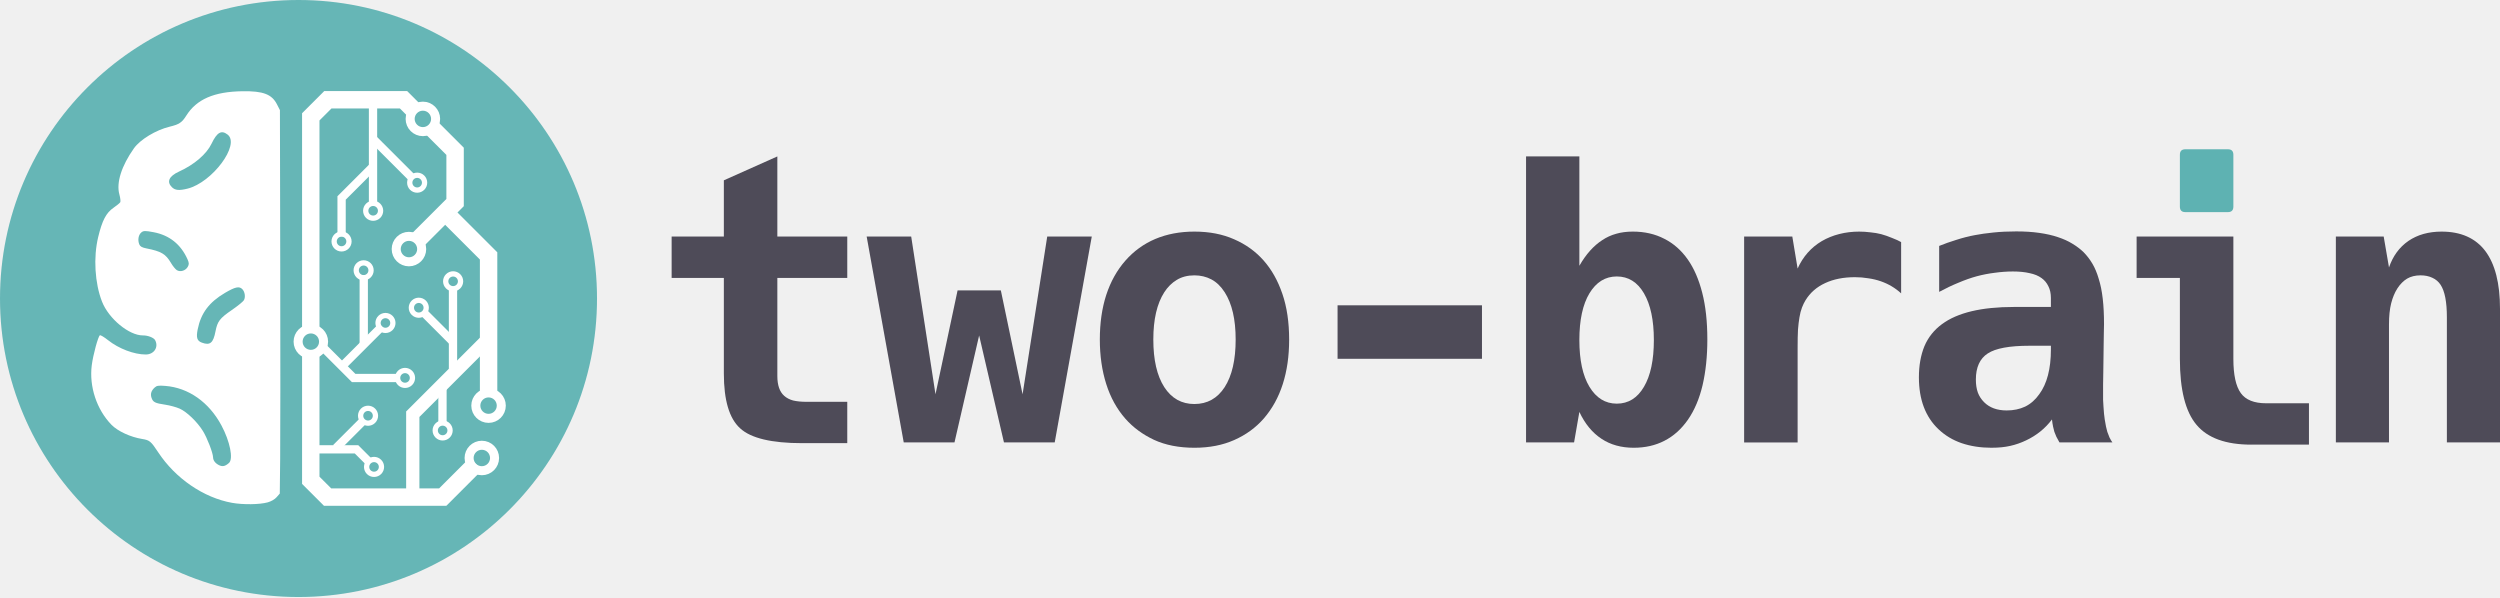
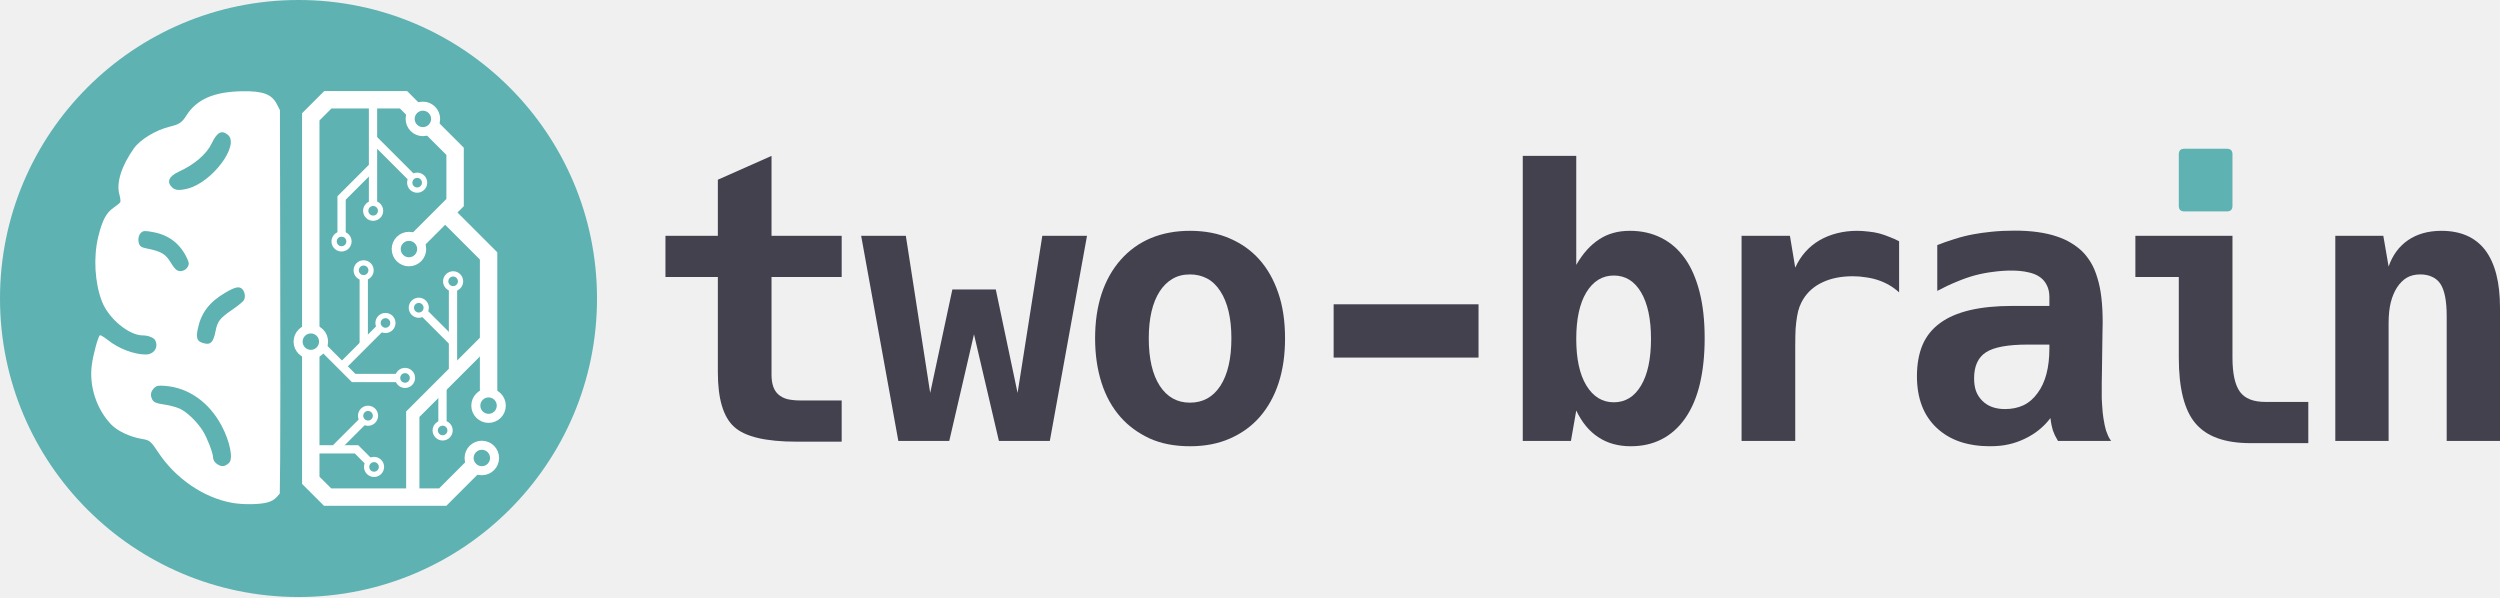
- <svg xmlns="http://www.w3.org/2000/svg" class="logo logo--two-brain-with-brand" viewBox="0 0 335 80" id="svg2" version="1.1" width="335" height="80">
+ <svg xmlns="http://www.w3.org/2000/svg" height="80" width="335" version="1.1" id="svg2" viewBox="0 0 335 80" class="logo logo--two-brain-with-brand">
  <defs id="defs12" />
-   <g id="g3231" transform="matrix(1.515151,0,0,1.515151,-124.4059,-10.90908)">
-     <circle r="26.4" cy="33.6" cx="108.508" id="path4187" style="fill:#5eb2b2;fill-opacity:0.941;fill-rule:evenodd;stroke:none;stroke-width:15.35;stroke-linecap:round;stroke-linejoin:miter;stroke-miterlimit:4;stroke-dasharray:none;stroke-opacity:1" />
-     <path d="m 99.595,36.314 c 0.286,-1.423 1.012,-2.39 2.414,-3.214 0.897,-0.527 1.255,-0.606 1.524,-0.333 0.237,0.239 0.305,0.72 0.14,0.991 -0.075,0.123 -0.554,0.511 -1.065,0.862 -1.066,0.732 -1.271,1.001 -1.441,1.884 -0.198,1.032 -0.482,1.268 -1.205,0.999 -0.432,-0.16 -0.518,-0.439 -0.368,-1.188 z M 97.314,23.758 c -0.489,-0.478 -0.261,-0.981 0.628,-1.385 1.352,-0.615 2.432,-1.542 2.875,-2.466 0.483,-1.008 0.87,-1.229 1.418,-0.807 1.142,0.879 -1.355,4.245 -3.55,4.785 -0.739,0.182 -1.088,0.149 -1.371,-0.128 z m 0.433,7.334 c -0.126,-0.08 -0.358,-0.364 -0.516,-0.633 -0.471,-0.803 -0.857,-1.031 -2.187,-1.293 -0.38,-0.075 -0.542,-0.168 -0.618,-0.354 -0.154,-0.376 -0.077,-0.838 0.176,-1.051 0.193,-0.163 0.341,-0.166 1.087,-0.025 1.396,0.263 2.405,1.065 2.997,2.383 0.149,0.332 0.154,0.454 0.027,0.68 -0.193,0.342 -0.661,0.485 -0.965,0.293 z m 3.704,17.233 c -0.314,-0.163 -0.493,-0.407 -0.5,-0.682 -0.01,-0.393 -0.521,-1.718 -0.895,-2.321 -0.506,-0.817 -1.426,-1.702 -2.06,-1.983 -0.297,-0.132 -0.87,-0.288 -1.272,-0.347 -0.896,-0.132 -1.075,-0.22 -1.21,-0.595 -0.124,-0.344 -0.038,-0.638 0.269,-0.92 0.188,-0.173 0.328,-0.195 0.938,-0.148 2.05,0.158 3.867,1.434 4.969,3.492 0.758,1.414 1.07,2.966 0.668,3.324 -0.339,0.302 -0.581,0.35 -0.906,0.182 z m 4.322,3.307 c 0.327,-0.092 0.629,-0.266 0.802,-0.464 l 0.277,-0.317 0.034,-3.113 c 0.019,-1.712 0.022,-9.342 0.006,-16.955 l -0.027,-13.842 -0.259,-0.508 c -0.458,-0.9 -1.219,-1.19 -3.053,-1.164 -2.519,0.036 -4.063,0.709 -4.979,2.17 -0.377,0.601 -0.62,0.761 -1.472,0.968 -1.213,0.295 -2.601,1.137 -3.148,1.909 -1.101,1.554 -1.573,3.045 -1.29,4.073 0.085,0.309 0.122,0.621 0.081,0.694 -0.04,0.073 -0.309,0.294 -0.597,0.492 -0.651,0.446 -1.002,1.116 -1.357,2.592 -0.434,1.8 -0.299,4.074 0.339,5.707 0.591,1.513 2.397,3.003 3.625,2.99 0.429,-0.005 0.949,0.198 1.069,0.416 0.337,0.613 -0.09,1.271 -0.824,1.272 -1.035,10e-4 -2.393,-0.516 -3.341,-1.271 -0.34,-0.271 -0.662,-0.463 -0.717,-0.429 -0.159,0.101 -0.6,1.728 -0.718,2.647 -0.241,1.886 0.432,3.92 1.742,5.268 0.553,0.569 1.687,1.092 2.729,1.259 0.647,0.104 0.759,0.198 1.409,1.182 1.522,2.307 4.011,4.01 6.523,4.462 0.97,0.175 2.447,0.157 3.146,-0.039 z" style="fill:#ffffff;fill-opacity:1" id="path4199" />
-     <g transform="matrix(0.88,0,0,0.88,-10.55991,-6)" id="g3256">
-       <g id="g4200" transform="matrix(0.1666667,0,0,0.1666667,104.0543,-17.2999)" style="fill:none;fill-opacity:1;stroke:#ffffff;stroke-opacity:1">
-         <path id="path4243" d="m 280.658,416.237 0,-48.58" style="fill:none;fill-opacity:1;fill-rule:evenodd;stroke:#ffffff;stroke-width:5;stroke-linecap:butt;stroke-linejoin:miter;stroke-miterlimit:4;stroke-dasharray:none;stroke-opacity:1" />
-         <path id="path4245" d="M 281.207,400.492 262.884,382.174" style="fill:none;fill-opacity:1;fill-rule:evenodd;stroke:#ffffff;stroke-width:5;stroke-linecap:butt;stroke-linejoin:miter;stroke-miterlimit:4;stroke-dasharray:none;stroke-opacity:1" />
-         <path id="path4247" d="m 232.429,257.541 0,58.721" style="fill:none;fill-opacity:1;fill-rule:evenodd;stroke:#ffffff;stroke-width:5;stroke-linecap:butt;stroke-linejoin:miter;stroke-miterlimit:4;stroke-dasharray:none;stroke-opacity:1" />
-         <path id="path4249" d="m 233.132,278.208 22.119,22.114" style="fill:none;fill-opacity:1;fill-rule:evenodd;stroke:#ffffff;stroke-width:5;stroke-linecap:butt;stroke-linejoin:miter;stroke-miterlimit:4;stroke-dasharray:none;stroke-opacity:1" />
-         <path id="path4257" d="m 195.985,464.735 26.483,0 7.167,7.166" style="fill:none;fill-opacity:1;fill-rule:evenodd;stroke:#ffffff;stroke-width:5;stroke-linecap:butt;stroke-linejoin:miter;stroke-miterlimit:4;stroke-dasharray:none;stroke-opacity:1" />
-         <path id="path4259" d="m 210.066,463.99 16.157,-16.153" style="fill:none;fill-opacity:1;fill-rule:evenodd;stroke:#ffffff;stroke-width:5;stroke-linecap:butt;stroke-linejoin:miter;stroke-miterlimit:4;stroke-dasharray:none;stroke-opacity:1" />
-         <path id="path4462" d="m 202.787,403.767 17.979,17.975 26.06,0" style="fill:none;fill-opacity:1;fill-rule:evenodd;stroke:#ffffff;stroke-width:5;stroke-linecap:butt;stroke-linejoin:miter;stroke-miterlimit:4;stroke-dasharray:none;stroke-opacity:1" />
-         <path id="path4464" d="m 214.207,414.212 23.567,-23.561" style="fill:none;fill-opacity:1;fill-rule:evenodd;stroke:#ffffff;stroke-width:5;stroke-linecap:butt;stroke-linejoin:miter;stroke-miterlimit:4;stroke-dasharray:none;stroke-opacity:1" />
-         <path id="path4466" d="m 226.841,401.581 0,-41.779" style="fill:none;fill-opacity:1;fill-rule:evenodd;stroke:#ffffff;stroke-width:5;stroke-linecap:butt;stroke-linejoin:miter;stroke-miterlimit:4;stroke-dasharray:none;stroke-opacity:1" />
-         <path id="path4468" d="m 232.429,294.219 -18.951,18.946 0,23.113" style="fill:none;fill-opacity:1;fill-rule:evenodd;stroke:#ffffff;stroke-width:5;stroke-linecap:butt;stroke-linejoin:miter;stroke-miterlimit:4;stroke-dasharray:none;stroke-opacity:1" />
-         <path id="path4259-8" d="m 274.313,427.893 0,20.597" style="fill:none;fill-opacity:1;fill-rule:evenodd;stroke:#ffffff;stroke-width:5;stroke-linecap:butt;stroke-linejoin:miter;stroke-miterlimit:4;stroke-dasharray:none;stroke-opacity:1" />
+   <g transform="matrix(1.515151,0,0,1.515151,-124.4059,-10.90908)" id="g3231">
+     <circle id="path4187" cx="108.508" cy="33.6" r="26.4" style="fill:#5eb2b2;fill-opacity:1" />
+     <path id="path4199" style="fill:#ffffff;fill-opacity:1" d="m 99.595,36.314 c 0.286,-1.423 1.012,-2.39 2.414,-3.214 0.897,-0.527 1.255,-0.606 1.524,-0.333 0.237,0.239 0.305,0.72 0.14,0.991 -0.075,0.123 -0.554,0.511 -1.065,0.862 -1.066,0.732 -1.271,1.001 -1.441,1.884 -0.198,1.032 -0.482,1.268 -1.205,0.999 -0.432,-0.16 -0.518,-0.439 -0.368,-1.188 z M 97.314,23.758 c -0.489,-0.478 -0.261,-0.981 0.628,-1.385 1.352,-0.615 2.432,-1.542 2.875,-2.466 0.483,-1.008 0.87,-1.229 1.418,-0.807 1.142,0.879 -1.355,4.245 -3.55,4.785 -0.739,0.182 -1.088,0.149 -1.371,-0.128 z m 0.433,7.334 c -0.126,-0.08 -0.358,-0.364 -0.516,-0.633 -0.471,-0.803 -0.857,-1.031 -2.187,-1.293 -0.38,-0.075 -0.542,-0.168 -0.618,-0.354 -0.154,-0.376 -0.077,-0.838 0.176,-1.051 0.193,-0.163 0.341,-0.166 1.087,-0.025 1.396,0.263 2.405,1.065 2.997,2.383 0.149,0.332 0.154,0.454 0.027,0.68 -0.193,0.342 -0.661,0.485 -0.965,0.293 z m 3.704,17.233 c -0.314,-0.163 -0.493,-0.407 -0.5,-0.682 -0.01,-0.393 -0.521,-1.718 -0.895,-2.321 -0.506,-0.817 -1.426,-1.702 -2.06,-1.983 -0.297,-0.132 -0.87,-0.288 -1.272,-0.347 -0.896,-0.132 -1.075,-0.22 -1.21,-0.595 -0.124,-0.344 -0.038,-0.638 0.269,-0.92 0.188,-0.173 0.328,-0.195 0.938,-0.148 2.05,0.158 3.867,1.434 4.969,3.492 0.758,1.414 1.07,2.966 0.668,3.324 -0.339,0.302 -0.581,0.35 -0.906,0.182 z m 4.322,3.307 c 0.327,-0.092 0.629,-0.266 0.802,-0.464 l 0.277,-0.317 0.034,-3.113 c 0.019,-1.712 0.022,-9.342 0.006,-16.955 l -0.027,-13.842 -0.259,-0.508 c -0.458,-0.9 -1.219,-1.19 -3.053,-1.164 -2.519,0.036 -4.063,0.709 -4.979,2.17 -0.377,0.601 -0.62,0.761 -1.472,0.968 -1.213,0.295 -2.601,1.137 -3.148,1.909 -1.101,1.554 -1.573,3.045 -1.29,4.073 0.085,0.309 0.122,0.621 0.081,0.694 -0.04,0.073 -0.309,0.294 -0.597,0.492 -0.651,0.446 -1.002,1.116 -1.357,2.592 -0.434,1.8 -0.299,4.074 0.339,5.707 0.591,1.513 2.397,3.003 3.625,2.99 0.429,-0.005 0.949,0.198 1.069,0.416 0.337,0.613 -0.09,1.271 -0.824,1.272 -1.035,10e-4 -2.393,-0.516 -3.341,-1.271 -0.34,-0.271 -0.662,-0.463 -0.717,-0.429 -0.159,0.101 -0.6,1.728 -0.718,2.647 -0.241,1.886 0.432,3.92 1.742,5.268 0.553,0.569 1.687,1.092 2.729,1.259 0.647,0.104 0.759,0.198 1.409,1.182 1.522,2.307 4.011,4.01 6.523,4.462 0.97,0.175 2.447,0.157 3.146,-0.039 z" />
+     <g id="g3256" transform="matrix(0.88,0,0,0.88,-10.55991,-6)">
+       <g style="fill:none;fill-opacity:1;stroke:#ffffff;stroke-opacity:1" transform="matrix(0.1666667,0,0,0.1666667,104.0543,-17.2999)" id="g4200">
+         <path style="fill:none;fill-opacity:1;fill-rule:evenodd;stroke:#ffffff;stroke-width:5;stroke-linecap:butt;stroke-linejoin:miter;stroke-miterlimit:4;stroke-dasharray:none;stroke-opacity:1" d="m 280.658,416.237 0,-48.58" id="path4243" />
+         <path style="fill:none;fill-opacity:1;fill-rule:evenodd;stroke:#ffffff;stroke-width:5;stroke-linecap:butt;stroke-linejoin:miter;stroke-miterlimit:4;stroke-dasharray:none;stroke-opacity:1" d="M 281.207,400.492 262.884,382.174" id="path4245" />
+         <path style="fill:none;fill-opacity:1;fill-rule:evenodd;stroke:#ffffff;stroke-width:5;stroke-linecap:butt;stroke-linejoin:miter;stroke-miterlimit:4;stroke-dasharray:none;stroke-opacity:1" d="m 232.429,257.541 0,58.721" id="path4247" />
+         <path style="fill:none;fill-opacity:1;fill-rule:evenodd;stroke:#ffffff;stroke-width:5;stroke-linecap:butt;stroke-linejoin:miter;stroke-miterlimit:4;stroke-dasharray:none;stroke-opacity:1" d="m 233.132,278.208 22.119,22.114" id="path4249" />
+         <path style="fill:none;fill-opacity:1;fill-rule:evenodd;stroke:#ffffff;stroke-width:5;stroke-linecap:butt;stroke-linejoin:miter;stroke-miterlimit:4;stroke-dasharray:none;stroke-opacity:1" d="m 195.985,464.735 26.483,0 7.167,7.166" id="path4257" />
+         <path style="fill:none;fill-opacity:1;fill-rule:evenodd;stroke:#ffffff;stroke-width:5;stroke-linecap:butt;stroke-linejoin:miter;stroke-miterlimit:4;stroke-dasharray:none;stroke-opacity:1" d="m 210.066,463.99 16.157,-16.153" id="path4259" />
+         <path style="fill:none;fill-opacity:1;fill-rule:evenodd;stroke:#ffffff;stroke-width:5;stroke-linecap:butt;stroke-linejoin:miter;stroke-miterlimit:4;stroke-dasharray:none;stroke-opacity:1" d="m 202.787,403.767 17.979,17.975 26.06,0" id="path4462" />
+         <path style="fill:none;fill-opacity:1;fill-rule:evenodd;stroke:#ffffff;stroke-width:5;stroke-linecap:butt;stroke-linejoin:miter;stroke-miterlimit:4;stroke-dasharray:none;stroke-opacity:1" d="m 214.207,414.212 23.567,-23.561" id="path4464" />
+         <path style="fill:none;fill-opacity:1;fill-rule:evenodd;stroke:#ffffff;stroke-width:5;stroke-linecap:butt;stroke-linejoin:miter;stroke-miterlimit:4;stroke-dasharray:none;stroke-opacity:1" d="m 226.841,401.581 0,-41.779" id="path4466" />
+         <path style="fill:none;fill-opacity:1;fill-rule:evenodd;stroke:#ffffff;stroke-width:5;stroke-linecap:butt;stroke-linejoin:miter;stroke-miterlimit:4;stroke-dasharray:none;stroke-opacity:1" d="m 232.429,294.219 -18.951,18.946 0,23.113" id="path4468" />
+         <path style="fill:none;fill-opacity:1;fill-rule:evenodd;stroke:#ffffff;stroke-width:5;stroke-linecap:butt;stroke-linejoin:miter;stroke-miterlimit:4;stroke-dasharray:none;stroke-opacity:1" d="m 274.313,427.893 0,20.597" id="path4259-8" />
      </g>
-       <g id="g4240" style="fill:none;fill-opacity:1;stroke:#ffffff;stroke-opacity:1" transform="matrix(0.09631994,0,0,0.0962957,108.373,18.21326)">
-         <path id="path4261" d="m 484.17,444.614 a 13.284,13.284 0 0 1 -13.284,13.284 13.284,13.284 0 0 1 -13.284,-13.284 13.284,13.284 0 0 1 13.284,-13.284 13.284,13.284 0 0 1 13.284,13.284 z" style="fill:none;fill-opacity:1;fill-rule:evenodd;stroke:#ffffff;stroke-width:9.432;stroke-linecap:round;stroke-linejoin:miter;stroke-miterlimit:4;stroke-dasharray:none;stroke-opacity:1" />
-         <path id="path4261-6" d="m 491.181,389.974 a 13.284,13.284 0 0 1 -13.284,13.284 13.284,13.284 0 0 1 -13.284,-13.284 13.284,13.284 0 0 1 13.284,-13.284 13.284,13.284 0 0 1 13.284,13.284 z" style="fill:none;fill-opacity:1;fill-rule:evenodd;stroke:#ffffff;stroke-width:9.432;stroke-linecap:round;stroke-linejoin:miter;stroke-miterlimit:4;stroke-dasharray:none;stroke-opacity:1" />
-         <path id="path4261-0" d="m 408.115,226.577 a 13.284,13.284 0 0 1 -13.284,13.284 13.284,13.284 0 0 1 -13.284,-13.284 13.284,13.284 0 0 1 13.284,-13.284 13.284,13.284 0 0 1 13.284,13.284 z" style="fill:none;fill-opacity:1;fill-rule:evenodd;stroke:#ffffff;stroke-width:9.432;stroke-linecap:round;stroke-linejoin:miter;stroke-miterlimit:4;stroke-dasharray:none;stroke-opacity:1" />
-         <path id="path4261-8" d="m 305.755,323.19 a 13.284,13.284 0 0 1 -13.284,13.284 13.284,13.284 0 0 1 -13.284,-13.284 13.284,13.284 0 0 1 13.284,-13.284 13.284,13.284 0 0 1 13.284,13.284 z" style="fill:none;fill-opacity:1;fill-rule:evenodd;stroke:#ffffff;stroke-width:9.432;stroke-linecap:round;stroke-linejoin:miter;stroke-miterlimit:4;stroke-dasharray:none;stroke-opacity:1" />
-         <path id="path4261-8-2" d="M 422.655,90.723 A 13.284,13.284 0 0 1 409.371,104.007 13.284,13.284 0 0 1 396.087,90.723 13.284,13.284 0 0 1 409.371,77.439 13.284,13.284 0 0 1 422.655,90.723 Z" style="fill:none;fill-opacity:1;fill-rule:evenodd;stroke:#ffffff;stroke-width:9.432;stroke-linecap:round;stroke-linejoin:miter;stroke-miterlimit:4;stroke-dasharray:none;stroke-opacity:1" />
+       <g transform="matrix(0.09631994,0,0,0.0962957,108.373,18.21326)" style="fill:none;fill-opacity:1;stroke:#ffffff;stroke-opacity:1" id="g4240">
+         <path style="fill:none;fill-opacity:1;fill-rule:evenodd;stroke:#ffffff;stroke-width:9.432;stroke-linecap:round;stroke-linejoin:miter;stroke-miterlimit:4;stroke-dasharray:none;stroke-opacity:1" d="m 484.17,444.614 a 13.284,13.284 0 0 1 -13.284,13.284 13.284,13.284 0 0 1 -13.284,-13.284 13.284,13.284 0 0 1 13.284,-13.284 13.284,13.284 0 0 1 13.284,13.284 z" id="path4261" />
+         <path style="fill:none;fill-opacity:1;fill-rule:evenodd;stroke:#ffffff;stroke-width:9.432;stroke-linecap:round;stroke-linejoin:miter;stroke-miterlimit:4;stroke-dasharray:none;stroke-opacity:1" d="m 491.181,389.974 a 13.284,13.284 0 0 1 -13.284,13.284 13.284,13.284 0 0 1 -13.284,-13.284 13.284,13.284 0 0 1 13.284,-13.284 13.284,13.284 0 0 1 13.284,13.284 z" id="path4261-6" />
+         <path style="fill:none;fill-opacity:1;fill-rule:evenodd;stroke:#ffffff;stroke-width:9.432;stroke-linecap:round;stroke-linejoin:miter;stroke-miterlimit:4;stroke-dasharray:none;stroke-opacity:1" d="m 408.115,226.577 a 13.284,13.284 0 0 1 -13.284,13.284 13.284,13.284 0 0 1 -13.284,-13.284 13.284,13.284 0 0 1 13.284,-13.284 13.284,13.284 0 0 1 13.284,13.284 z" id="path4261-0" />
+         <path style="fill:none;fill-opacity:1;fill-rule:evenodd;stroke:#ffffff;stroke-width:9.432;stroke-linecap:round;stroke-linejoin:miter;stroke-miterlimit:4;stroke-dasharray:none;stroke-opacity:1" d="m 305.755,323.19 a 13.284,13.284 0 0 1 -13.284,13.284 13.284,13.284 0 0 1 -13.284,-13.284 13.284,13.284 0 0 1 13.284,-13.284 13.284,13.284 0 0 1 13.284,13.284 z" id="path4261-8" />
+         <path style="fill:none;fill-opacity:1;fill-rule:evenodd;stroke:#ffffff;stroke-width:9.432;stroke-linecap:round;stroke-linejoin:miter;stroke-miterlimit:4;stroke-dasharray:none;stroke-opacity:1" d="M 422.655,90.723 A 13.284,13.284 0 0 1 409.371,104.007 13.284,13.284 0 0 1 396.087,90.723 13.284,13.284 0 0 1 409.371,77.439 13.284,13.284 0 0 1 422.655,90.723 Z" id="path4261-8-2" />
      </g>
-       <g id="g4235" transform="matrix(0.1666667,0,0,0.1666667,104.0543,-17.2999)" style="stroke:#ffffff;stroke-opacity:1">
-         <g transform="matrix(0.5779197,0,0,0.5777742,25.91172,213.0789)" style="stroke:#ffffff;stroke-opacity:1" id="g4262">
-           <path style="fill:none;fill-rule:evenodd;stroke:#ffffff;stroke-width:18.171;stroke-linecap:butt;stroke-linejoin:miter;stroke-miterlimit:4;stroke-dasharray:none;stroke-opacity:1" d="m 464.547,450.969 -34.464,34.464 -120.137,0 -17.539,-17.539 0,-129.92 m 0,-29.166 0,-220.234 17.836,-17.836 78.93,0 11.499,11.499 m 17.855,17.855 24.453,24.453 0,53.509 -34.186,34.186 -4.09,4.09" id="path4233" />
-           <path style="fill:none;fill-rule:evenodd;stroke:#ffffff;stroke-width:18.171;stroke-linecap:butt;stroke-linejoin:miter;stroke-miterlimit:4;stroke-dasharray:none;stroke-opacity:1" d="m 438.699,194.483 39.24,39.24 0,133.178 0,8.245" id="path4235" />
+       <g style="stroke:#ffffff;stroke-opacity:1" transform="matrix(0.1666667,0,0,0.1666667,104.0543,-17.2999)" id="g4235">
+         <g id="g4262" style="stroke:#ffffff;stroke-opacity:1" transform="matrix(0.5779197,0,0,0.5777742,25.91172,213.0789)">
+           <path id="path4233" d="m 464.547,450.969 -34.464,34.464 -120.137,0 -17.539,-17.539 0,-129.92 m 0,-29.166 0,-220.234 17.836,-17.836 78.93,0 11.499,11.499 m 17.855,17.855 24.453,24.453 0,53.509 -34.186,34.186 -4.09,4.09" style="fill:none;fill-rule:evenodd;stroke:#ffffff;stroke-width:18.171;stroke-linecap:butt;stroke-linejoin:miter;stroke-miterlimit:4;stroke-dasharray:none;stroke-opacity:1" />
+           <path id="path4235" d="m 438.699,194.483 39.24,39.24 0,133.178 0,8.245" style="fill:none;fill-rule:evenodd;stroke:#ffffff;stroke-width:18.171;stroke-linecap:butt;stroke-linejoin:miter;stroke-miterlimit:4;stroke-dasharray:none;stroke-opacity:1" />
        </g>
-         <path id="path4241" d="m 303.133,396.851 -46.729,46.718 0,45.344" style="fill:none;fill-rule:evenodd;stroke:#ffffff;stroke-width:8;stroke-linecap:butt;stroke-linejoin:miter;stroke-miterlimit:4;stroke-dasharray:none;stroke-opacity:1" />
+         <path style="fill:none;fill-rule:evenodd;stroke:#ffffff;stroke-width:8;stroke-linecap:butt;stroke-linejoin:miter;stroke-miterlimit:4;stroke-dasharray:none;stroke-opacity:1" d="m 303.133,396.851 -46.729,46.718 0,45.344" id="path4241" />
      </g>
-       <g id="g4227" style="stroke:#ffffff;stroke-opacity:1" transform="matrix(0.09631994,0,0,0.0962957,108.373,18.21326)">
-         <path id="path4261-8-0" d="m 399.623,293.285 a 7.749,7.749 0 0 0 10.959,-10e-6 7.749,7.749 0 0 0 0,-10.959 7.749,7.749 0 0 0 -10.959,0 7.749,7.749 0 0 0 -2e-5,10.959 z" style="fill:none;fill-opacity:1;fill-rule:evenodd;stroke:#ffffff;stroke-width:5.502;stroke-linecap:round;stroke-linejoin:miter;stroke-miterlimit:4;stroke-dasharray:none;stroke-opacity:1" />
-         <path id="path4261-8-0-5" d="m 435.45,265.711 a 7.749,7.749 0 0 0 10.959,-2e-5 7.749,7.749 0 0 0 -1e-5,-10.959 7.749,7.749 0 0 0 -10.959,0 7.749,7.749 0 0 0 -1e-5,10.959 z" style="fill:none;fill-opacity:1;fill-rule:evenodd;stroke:#ffffff;stroke-width:5.502;stroke-linecap:round;stroke-linejoin:miter;stroke-miterlimit:4;stroke-dasharray:none;stroke-opacity:1" />
-         <path id="path4261-8-0-6" d="m 398.501,361.053 a 7.749,7.749 0 0 1 -7.749,7.749 7.749,7.749 0 0 1 -7.749,-7.749 7.749,7.749 0 0 1 7.749,-7.749 7.749,7.749 0 0 1 7.749,7.749 z" style="fill:none;fill-opacity:1;fill-rule:evenodd;stroke:#ffffff;stroke-width:5.502;stroke-linecap:round;stroke-linejoin:miter;stroke-miterlimit:4;stroke-dasharray:none;stroke-opacity:1" />
-         <path id="path4261-8-0-4" d="m 359.901,400.525 a 7.749,7.749 0 0 1 -7.749,7.749 7.749,7.749 0 0 1 -7.749,-7.749 7.749,7.749 0 0 1 7.749,-7.749 7.749,7.749 0 0 1 7.749,7.749 z" style="fill:none;fill-opacity:1;fill-rule:evenodd;stroke:#ffffff;stroke-width:5.502;stroke-linecap:round;stroke-linejoin:miter;stroke-miterlimit:4;stroke-dasharray:none;stroke-opacity:1" />
-         <path id="path4261-8-0-48" d="m 366.168,453.929 a 7.749,7.749 0 0 1 -7.749,7.749 7.749,7.749 0 0 1 -7.749,-7.749 7.749,7.749 0 0 1 7.749,-7.749 7.749,7.749 0 0 1 7.749,7.749 z" style="fill:none;fill-opacity:1;fill-rule:evenodd;stroke:#ffffff;stroke-width:5.502;stroke-linecap:round;stroke-linejoin:miter;stroke-miterlimit:4;stroke-dasharray:none;stroke-opacity:1" />
-         <path id="path4261-8-0-6-6" d="m 378.074,303.711 a 7.749,7.749 0 0 1 -7.749,7.749 7.749,7.749 0 0 1 -7.749,-7.749 7.749,7.749 0 0 1 7.749,-7.749 7.749,7.749 0 0 1 7.749,7.749 z" style="fill:none;fill-opacity:1;fill-rule:evenodd;stroke:#ffffff;stroke-width:5.502;stroke-linecap:round;stroke-linejoin:miter;stroke-miterlimit:4;stroke-dasharray:none;stroke-opacity:1" />
-         <path id="path4261-8-0-6-7" d="m 355.3,248.743 a 7.749,7.749 0 0 1 -7.749,7.749 7.749,7.749 0 0 1 -7.749,-7.749 7.749,7.749 0 0 1 7.749,-7.749 7.749,7.749 0 0 1 7.749,7.749 z" style="fill:none;fill-opacity:1;fill-rule:evenodd;stroke:#ffffff;stroke-width:5.502;stroke-linecap:round;stroke-linejoin:miter;stroke-miterlimit:4;stroke-dasharray:none;stroke-opacity:1" />
-         <path id="path4261-8-0-6-8" d="m 365.23,186.606 c -10e-6,4.28 -3.469,7.749 -7.749,7.749 -4.28,-1e-5 -7.749,-3.469 -7.749,-7.749 1e-5,-4.28 3.469,-7.749 7.749,-7.749 4.28,-1e-5 7.749,3.469 7.749,7.749 z" style="fill:none;fill-opacity:1;fill-rule:evenodd;stroke:#ffffff;stroke-width:5.502;stroke-linecap:round;stroke-linejoin:miter;stroke-miterlimit:4;stroke-dasharray:none;stroke-opacity:1" />
-         <path id="path4261-8-0-6-5" d="m 332.261,218.623 c -1e-5,4.28 -3.469,7.749 -7.749,7.749 -4.28,-1e-5 -7.749,-3.469 -7.749,-7.749 10e-6,-4.28 3.469,-7.749 7.749,-7.749 4.28,-1e-5 7.749,3.469 7.749,7.749 z" style="fill:none;fill-opacity:1;fill-rule:evenodd;stroke:#ffffff;stroke-width:5.502;stroke-linecap:round;stroke-linejoin:miter;stroke-miterlimit:4;stroke-dasharray:none;stroke-opacity:1" />
-         <path id="path4261-8-0-6-78" d="m 411.157,157.279 a 7.749,7.749 0 0 1 -7.749,7.749 7.749,7.749 0 0 1 -7.749,-7.749 7.749,7.749 0 0 1 7.749,-7.749 7.749,7.749 0 0 1 7.749,7.749 z" style="fill:none;fill-opacity:1;fill-rule:evenodd;stroke:#ffffff;stroke-width:5.502;stroke-linecap:round;stroke-linejoin:miter;stroke-miterlimit:4;stroke-dasharray:none;stroke-opacity:1" />
-         <path id="path4261-8-0-4-9" d="m 424.514,421.359 c -3.026,-3.026 -3.026,-7.933 2e-5,-10.959 3.026,-3.026 7.933,-3.026 10.959,0 3.026,3.026 3.026,7.933 0,10.959 -3.026,3.026 -7.933,3.026 -10.959,2e-5 z" style="fill:none;fill-opacity:1;fill-rule:evenodd;stroke:#ffffff;stroke-width:5.502;stroke-linecap:round;stroke-linejoin:miter;stroke-miterlimit:4;stroke-dasharray:none;stroke-opacity:1" />
+       <g transform="matrix(0.09631994,0,0,0.0962957,108.373,18.21326)" style="stroke:#ffffff;stroke-opacity:1" id="g4227">
+         <path style="fill:none;fill-opacity:1;fill-rule:evenodd;stroke:#ffffff;stroke-width:5.502;stroke-linecap:round;stroke-linejoin:miter;stroke-miterlimit:4;stroke-dasharray:none;stroke-opacity:1" d="m 399.623,293.285 a 7.749,7.749 0 0 0 10.959,-10e-6 7.749,7.749 0 0 0 0,-10.959 7.749,7.749 0 0 0 -10.959,0 7.749,7.749 0 0 0 -2e-5,10.959 z" id="path4261-8-0" />
+         <path style="fill:none;fill-opacity:1;fill-rule:evenodd;stroke:#ffffff;stroke-width:5.502;stroke-linecap:round;stroke-linejoin:miter;stroke-miterlimit:4;stroke-dasharray:none;stroke-opacity:1" d="m 435.45,265.711 a 7.749,7.749 0 0 0 10.959,-2e-5 7.749,7.749 0 0 0 -1e-5,-10.959 7.749,7.749 0 0 0 -10.959,0 7.749,7.749 0 0 0 -1e-5,10.959 z" id="path4261-8-0-5" />
+         <path style="fill:none;fill-opacity:1;fill-rule:evenodd;stroke:#ffffff;stroke-width:5.502;stroke-linecap:round;stroke-linejoin:miter;stroke-miterlimit:4;stroke-dasharray:none;stroke-opacity:1" d="m 398.501,361.053 a 7.749,7.749 0 0 1 -7.749,7.749 7.749,7.749 0 0 1 -7.749,-7.749 7.749,7.749 0 0 1 7.749,-7.749 7.749,7.749 0 0 1 7.749,7.749 z" id="path4261-8-0-6" />
+         <path style="fill:none;fill-opacity:1;fill-rule:evenodd;stroke:#ffffff;stroke-width:5.502;stroke-linecap:round;stroke-linejoin:miter;stroke-miterlimit:4;stroke-dasharray:none;stroke-opacity:1" d="m 359.901,400.525 a 7.749,7.749 0 0 1 -7.749,7.749 7.749,7.749 0 0 1 -7.749,-7.749 7.749,7.749 0 0 1 7.749,-7.749 7.749,7.749 0 0 1 7.749,7.749 z" id="path4261-8-0-4" />
+         <path style="fill:none;fill-opacity:1;fill-rule:evenodd;stroke:#ffffff;stroke-width:5.502;stroke-linecap:round;stroke-linejoin:miter;stroke-miterlimit:4;stroke-dasharray:none;stroke-opacity:1" d="m 366.168,453.929 a 7.749,7.749 0 0 1 -7.749,7.749 7.749,7.749 0 0 1 -7.749,-7.749 7.749,7.749 0 0 1 7.749,-7.749 7.749,7.749 0 0 1 7.749,7.749 z" id="path4261-8-0-48" />
+         <path style="fill:none;fill-opacity:1;fill-rule:evenodd;stroke:#ffffff;stroke-width:5.502;stroke-linecap:round;stroke-linejoin:miter;stroke-miterlimit:4;stroke-dasharray:none;stroke-opacity:1" d="m 378.074,303.711 a 7.749,7.749 0 0 1 -7.749,7.749 7.749,7.749 0 0 1 -7.749,-7.749 7.749,7.749 0 0 1 7.749,-7.749 7.749,7.749 0 0 1 7.749,7.749 z" id="path4261-8-0-6-6" />
+         <path style="fill:none;fill-opacity:1;fill-rule:evenodd;stroke:#ffffff;stroke-width:5.502;stroke-linecap:round;stroke-linejoin:miter;stroke-miterlimit:4;stroke-dasharray:none;stroke-opacity:1" d="m 355.3,248.743 a 7.749,7.749 0 0 1 -7.749,7.749 7.749,7.749 0 0 1 -7.749,-7.749 7.749,7.749 0 0 1 7.749,-7.749 7.749,7.749 0 0 1 7.749,7.749 z" id="path4261-8-0-6-7" />
+         <path style="fill:none;fill-opacity:1;fill-rule:evenodd;stroke:#ffffff;stroke-width:5.502;stroke-linecap:round;stroke-linejoin:miter;stroke-miterlimit:4;stroke-dasharray:none;stroke-opacity:1" d="m 365.23,186.606 c -10e-6,4.28 -3.469,7.749 -7.749,7.749 -4.28,-1e-5 -7.749,-3.469 -7.749,-7.749 1e-5,-4.28 3.469,-7.749 7.749,-7.749 4.28,-1e-5 7.749,3.469 7.749,7.749 z" id="path4261-8-0-6-8" />
+         <path style="fill:none;fill-opacity:1;fill-rule:evenodd;stroke:#ffffff;stroke-width:5.502;stroke-linecap:round;stroke-linejoin:miter;stroke-miterlimit:4;stroke-dasharray:none;stroke-opacity:1" d="m 332.261,218.623 c -1e-5,4.28 -3.469,7.749 -7.749,7.749 -4.28,-1e-5 -7.749,-3.469 -7.749,-7.749 10e-6,-4.28 3.469,-7.749 7.749,-7.749 4.28,-1e-5 7.749,3.469 7.749,7.749 z" id="path4261-8-0-6-5" />
+         <path style="fill:none;fill-opacity:1;fill-rule:evenodd;stroke:#ffffff;stroke-width:5.502;stroke-linecap:round;stroke-linejoin:miter;stroke-miterlimit:4;stroke-dasharray:none;stroke-opacity:1" d="m 411.157,157.279 a 7.749,7.749 0 0 1 -7.749,7.749 7.749,7.749 0 0 1 -7.749,-7.749 7.749,7.749 0 0 1 7.749,-7.749 7.749,7.749 0 0 1 7.749,7.749 z" id="path4261-8-0-6-78" />
+         <path style="fill:none;fill-opacity:1;fill-rule:evenodd;stroke:#ffffff;stroke-width:5.502;stroke-linecap:round;stroke-linejoin:miter;stroke-miterlimit:4;stroke-dasharray:none;stroke-opacity:1" d="m 424.514,421.359 c -3.026,-3.026 -3.026,-7.933 2e-5,-10.959 3.026,-3.026 7.933,-3.026 10.959,0 3.026,3.026 3.026,7.933 0,10.959 -3.026,3.026 -7.933,3.026 -10.959,2e-5 z" id="path4261-8-0-4-9" />
      </g>
    </g>
  </g>
-   <g transform="scale(0.9966323,1.003379)" style="font-style:normal;font-weight:normal;font-size:50.273px;line-height:125%;font-family:sans-serif;letter-spacing:0px;word-spacing:0px;fill:#44414f;fill-opacity:0.941;stroke:none;stroke-width:1px;stroke-linecap:butt;stroke-linejoin:miter;stroke-opacity:1" id="text3326">
-     <path d="m 107.88,59.184 q -6.211,0 -8.371,-1.988 -2.185,-1.964 -2.185,-7.315 l 0,-12.765 -7.021,0 0,-5.523 7.021,0 0,-7.512 7.192,-3.191 0,10.703 9.402,0 0,5.523 -9.402,0 0,13.108 q 0,1.817 0.908,2.627 0.491,0.442 1.227,0.638 0.761,0.172 1.743,0.172 l 5.523,0 0,5.523 -6.039,0 0,0 z" style="letter-spacing:-1.298px;fill:#44414f;fill-opacity:0.941" id="path3462" />
-     <path d="m 116.524,31.593 5.99,0 3.265,21.062 2.97,-13.869 5.818,0 2.921,13.869 3.314,-21.062 5.99,0 -4.983,27.493 -6.824,0 -3.338,-14.287 -3.314,14.287 -6.824,0 -4.983,-27.493 z" style="letter-spacing:-1.298px;fill:#44414f;fill-opacity:0.941" id="path3464" />
-     <path d="m 160.615,59.798 q -3.142,0 -5.45,-1.056 -2.307,-1.08 -3.854,-2.823 -1.718,-1.939 -2.577,-4.639 -0.859,-2.7 -0.859,-5.941 0,-3.289 0.859,-5.941 0.884,-2.676 2.577,-4.59 1.694,-1.915 4.026,-2.897 2.357,-0.982 5.253,-0.982 3.019,0 5.351,1.031 2.332,1.006 3.952,2.823 1.62,1.817 2.528,4.468 0.908,2.627 0.908,6.112 0,3.289 -0.859,5.941 -0.859,2.651 -2.553,4.59 -1.62,1.841 -3.977,2.872 -2.332,1.031 -5.327,1.031 z m -0.025,-5.842 q 2.602,0 4.075,-2.258 1.473,-2.283 1.473,-6.358 0,-4.026 -1.473,-6.309 -0.761,-1.178 -1.792,-1.718 -1.031,-0.54 -2.283,-0.54 -1.375,0 -2.381,0.614 -0.982,0.589 -1.669,1.645 -1.473,2.283 -1.473,6.309 0,4.075 1.473,6.358 1.473,2.258 4.05,2.258 z" style="letter-spacing:-1.298px;fill:#44414f;fill-opacity:0.941" id="path3466" />
-     <path d="m 179.839,40.774 19.417,0 0,7.143 -19.417,0 0,-7.143 z" style="font-style:normal;font-variant:normal;font-weight:bold;font-stretch:normal;font-family:Hack;-inkscape-font-specification:'Hack Bold';letter-spacing:-3.157px;fill:#44414f;fill-opacity:0.941" id="path3468" />
-     <path d="m 219.665,59.798 q -2.528,0 -4.345,-1.203 -1.841,-1.203 -2.97,-3.584 l -0.712,4.075 -6.456,0 0,-38.196 7.168,0 0,14.606 q 1.326,-2.307 3.093,-3.437 0.859,-0.565 1.841,-0.835 1.006,-0.295 2.258,-0.295 2.357,0 4.222,0.957 1.866,0.933 3.167,2.774 1.252,1.767 1.939,4.443 0.687,2.651 0.687,6.235 0,3.363 -0.638,6.088 -0.638,2.7 -1.964,4.615 -1.326,1.89 -3.167,2.823 -1.817,0.933 -4.124,0.933 z m -2.283,-5.891 q 2.332,0 3.658,-2.258 1.326,-2.234 1.326,-6.235 0,-3.977 -1.326,-6.235 -1.326,-2.258 -3.658,-2.258 -2.307,0 -3.682,2.258 -1.35,2.234 -1.35,6.235 0,4.001 1.35,6.235 1.375,2.258 3.682,2.258 z" style="font-style:normal;font-variant:normal;font-weight:bold;font-stretch:normal;font-family:Hack;-inkscape-font-specification:'Hack Bold';letter-spacing:-3.157px;fill:#44414f;fill-opacity:0.941" id="path3470" />
-     <path d="m 234.501,31.593 6.481,0 0.712,4.271 q 1.08,-2.381 3.24,-3.658 1.105,-0.638 2.381,-0.957 1.276,-0.319 2.651,-0.319 0.736,0 1.522,0.098 0.786,0.074 1.448,0.245 0.712,0.196 1.424,0.491 0.712,0.27 1.252,0.565 l 0,6.849 q -1.178,-1.08 -2.749,-1.62 -0.786,-0.27 -1.669,-0.393 -0.859,-0.147 -1.792,-0.147 -2.307,0 -4.001,0.786 -1.718,0.786 -2.651,2.307 -0.245,0.393 -0.466,0.957 -0.221,0.565 -0.344,1.326 -0.123,0.712 -0.196,1.645 -0.049,0.933 -0.049,2.381 l 0,12.667 -7.192,0 0,-27.493 z" style="font-style:normal;font-variant:normal;font-weight:bold;font-stretch:normal;font-family:Hack;-inkscape-font-specification:'Hack Bold';letter-spacing:-3.157px;fill:#44414f;fill-opacity:0.941" id="path3472" />
-     <path d="m 267.797,59.798 q -2.234,0 -4.05,-0.614 -1.792,-0.614 -3.118,-1.866 -2.627,-2.479 -2.627,-6.922 0,-2.357 0.736,-4.149 0.761,-1.792 2.381,-2.97 3.118,-2.283 9.647,-2.283 l 4.983,0 0,-1.203 q 0,-0.908 -0.344,-1.571 -0.319,-0.663 -0.908,-1.08 -0.638,-0.466 -1.62,-0.663 -0.957,-0.221 -2.234,-0.221 -1.178,0 -2.43,0.172 -1.227,0.147 -2.43,0.466 -1.178,0.319 -2.455,0.859 -1.276,0.515 -2.602,1.227 l 0,-6.137 q 1.031,-0.417 2.307,-0.81 1.301,-0.417 2.528,-0.638 1.006,-0.196 2.455,-0.344 1.448,-0.147 3.068,-0.147 1.718,0 3.093,0.196 1.399,0.196 2.504,0.565 1.129,0.368 1.964,0.884 0.859,0.515 1.497,1.129 0.663,0.663 1.178,1.522 0.515,0.859 0.859,2.037 0.368,1.154 0.54,2.651 0.172,1.473 0.172,3.388 0,0.466 -0.025,1.227 0,0.761 -0.025,1.669 0,0.908 -0.025,1.89 0,0.957 -0.025,1.817 0,0.859 -0.025,1.522 0,0.663 0,0.957 0,0.515 0,1.031 0.025,0.515 0.049,0.859 0.049,0.491 0.074,0.982 0.049,0.466 0.098,0.786 0.074,0.491 0.172,0.957 0.098,0.442 0.172,0.687 0.123,0.368 0.295,0.761 0.196,0.393 0.393,0.663 l -7.119,0 q -0.221,-0.368 -0.417,-0.761 -0.172,-0.393 -0.27,-0.663 -0.074,-0.245 -0.172,-0.687 -0.098,-0.466 -0.147,-0.957 -1.35,1.792 -3.486,2.798 -1.031,0.491 -2.136,0.736 -1.08,0.245 -2.479,0.245 z m 2.013,-4.983 q 1.375,0 2.479,-0.515 1.105,-0.54 1.89,-1.645 1.571,-2.111 1.571,-5.99 l 0,-0.491 -2.872,0 q -4.05,0 -5.621,1.031 -1.596,1.031 -1.596,3.486 0,1.006 0.27,1.743 0.27,0.712 0.835,1.276 1.105,1.105 3.044,1.105 z" style="font-style:normal;font-variant:normal;font-weight:bold;font-stretch:normal;font-family:Hack;-inkscape-font-specification:'Hack Bold';letter-spacing:-3.157px;fill:#44414f;fill-opacity:0.941" id="path3474" />
-     <path style="font-style:normal;font-variant:normal;font-weight:bold;font-stretch:normal;font-family:Hack;-inkscape-font-specification:'Hack Bold';letter-spacing:-3.157px;fill:#5eb2b2;fill-opacity:1" d="m 293.827,28.328 q -0.736,0 -0.736,-0.736 l 0,-6.922 q 0,-0.736 0.736,-0.736 l 5.72,0 q 0.736,0 0.736,0.736 l 0,6.922 q 0,0.736 -0.736,0.736 l -5.72,0 z" id="path3482" />
-     <path style="font-style:normal;font-variant:normal;font-weight:bold;font-stretch:normal;font-family:Hack;-inkscape-font-specification:'Hack Bold';letter-spacing:-3.157px;fill:#44414f;fill-opacity:0.941" d="m 302.689,59.381 q -5.13,0 -7.364,-2.651 -2.234,-2.627 -2.234,-8.813 l 0,-10.801 -5.818,0 0,-5.523 13.01,0 0,16.324 q 0,3.216 1.006,4.59 0.982,1.35 3.412,1.35 l 5.744,0 0,5.523 -7.757,0 z" id="path3476" />
-     <path d="m 314.064,31.593 6.431,0 0.712,4.124 q 0.786,-2.283 2.602,-3.535 1.841,-1.252 4.468,-1.252 3.879,0 5.867,2.577 1.988,2.627 1.988,7.732 l 0,17.846 -7.143,0 0,-16.741 q 0,-3.019 -0.835,-4.296 -0.417,-0.638 -1.129,-0.957 -0.687,-0.319 -1.571,-0.319 -1.056,0 -1.817,0.442 -0.736,0.442 -1.301,1.301 -0.54,0.835 -0.835,1.988 -0.295,1.154 -0.295,2.848 l 0,15.735 -7.143,0 0,-27.493 z" style="font-style:normal;font-variant:normal;font-weight:bold;font-stretch:normal;font-family:Hack;-inkscape-font-specification:'Hack Bold';letter-spacing:-3.157px;fill:#44414f;fill-opacity:0.941" id="path3478" />
+   <g id="text3326" style="fill:#44414f;fill-opacity:1" transform="translate(-1.132121,6.4e-5)">
+     <path id="path3462" d="m 107.88,59.184 q -6.211,0 -8.371,-1.988 -2.185,-1.964 -2.185,-7.315 l 0,-12.765 -7.021,0 0,-5.523 7.021,0 0,-7.512 7.192,-3.191 0,10.703 9.402,0 0,5.523 -9.402,0 0,13.108 q 0,1.817 0.908,2.627 0.491,0.442 1.227,0.638 0.761,0.172 1.743,0.172 l 5.523,0 0,5.523 -6.039,0 0,0 z" style="fill:#44414f;fill-opacity:1" />
+     <path id="path3464" d="m 116.524,31.593 5.99,0 3.265,21.062 2.97,-13.869 5.818,0 2.921,13.869 3.314,-21.062 5.99,0 -4.983,27.493 -6.824,0 -3.338,-14.287 -3.314,14.287 -6.824,0 -4.983,-27.493 z" style="fill:#44414f;fill-opacity:1" />
+     <path id="path3466" d="m 160.615,59.798 q -3.142,0 -5.45,-1.056 -2.307,-1.08 -3.854,-2.823 -1.718,-1.939 -2.577,-4.639 -0.859,-2.7 -0.859,-5.941 0,-3.289 0.859,-5.941 0.884,-2.676 2.577,-4.59 1.694,-1.915 4.026,-2.897 2.357,-0.982 5.253,-0.982 3.019,0 5.351,1.031 2.332,1.006 3.952,2.823 1.62,1.817 2.528,4.468 0.908,2.627 0.908,6.112 0,3.289 -0.859,5.941 -0.859,2.651 -2.553,4.59 -1.62,1.841 -3.977,2.872 -2.332,1.031 -5.327,1.031 z m -0.025,-5.842 q 2.602,0 4.075,-2.258 1.473,-2.283 1.473,-6.358 0,-4.026 -1.473,-6.309 -0.761,-1.178 -1.792,-1.718 -1.031,-0.54 -2.283,-0.54 -1.375,0 -2.381,0.614 -0.982,0.589 -1.669,1.645 -1.473,2.283 -1.473,6.309 0,4.075 1.473,6.358 1.473,2.258 4.05,2.258 z" style="fill:#44414f;fill-opacity:1" />
+     <path id="path3468" d="m 179.839,40.774 19.417,0 0,7.143 -19.417,0 0,-7.143 z" style="fill:#44414f;fill-opacity:1" />
+     <path id="path3470" d="m 219.665,59.798 q -2.528,0 -4.345,-1.203 -1.841,-1.203 -2.97,-3.584 l -0.712,4.075 -6.456,0 0,-38.196 7.168,0 0,14.606 q 1.326,-2.307 3.093,-3.437 0.859,-0.565 1.841,-0.835 1.006,-0.295 2.258,-0.295 2.357,0 4.222,0.957 1.866,0.933 3.167,2.774 1.252,1.767 1.939,4.443 0.687,2.651 0.687,6.235 0,3.363 -0.638,6.088 -0.638,2.7 -1.964,4.615 -1.326,1.89 -3.167,2.823 -1.817,0.933 -4.124,0.933 z m -2.283,-5.891 q 2.332,0 3.658,-2.258 1.326,-2.234 1.326,-6.235 0,-3.977 -1.326,-6.235 -1.326,-2.258 -3.658,-2.258 -2.307,0 -3.682,2.258 -1.35,2.234 -1.35,6.235 0,4.001 1.35,6.235 1.375,2.258 3.682,2.258 z" style="fill:#44414f;fill-opacity:1" />
+     <path id="path3472" d="m 234.501,31.593 6.481,0 0.712,4.271 q 1.08,-2.381 3.24,-3.658 1.105,-0.638 2.381,-0.957 1.276,-0.319 2.651,-0.319 0.736,0 1.522,0.098 0.786,0.074 1.448,0.245 0.712,0.196 1.424,0.491 0.712,0.27 1.252,0.565 l 0,6.849 q -1.178,-1.08 -2.749,-1.62 -0.786,-0.27 -1.669,-0.393 -0.859,-0.147 -1.792,-0.147 -2.307,0 -4.001,0.786 -1.718,0.786 -2.651,2.307 -0.245,0.393 -0.466,0.957 -0.221,0.565 -0.344,1.326 -0.123,0.712 -0.196,1.645 -0.049,0.933 -0.049,2.381 l 0,12.667 -7.192,0 0,-27.493 z" style="fill:#44414f;fill-opacity:1" />
+     <path id="path3474" d="m 267.797,59.798 q -2.234,0 -4.05,-0.614 -1.792,-0.614 -3.118,-1.866 -2.627,-2.479 -2.627,-6.922 0,-2.357 0.736,-4.149 0.761,-1.792 2.381,-2.97 3.118,-2.283 9.647,-2.283 l 4.983,0 0,-1.203 q 0,-0.908 -0.344,-1.571 -0.319,-0.663 -0.908,-1.08 -0.638,-0.466 -1.62,-0.663 -0.957,-0.221 -2.234,-0.221 -1.178,0 -2.43,0.172 -1.227,0.147 -2.43,0.466 -1.178,0.319 -2.455,0.859 -1.276,0.515 -2.602,1.227 l 0,-6.137 q 1.031,-0.417 2.307,-0.81 1.301,-0.417 2.528,-0.638 1.006,-0.196 2.455,-0.344 1.448,-0.147 3.068,-0.147 1.718,0 3.093,0.196 1.399,0.196 2.504,0.565 1.129,0.368 1.964,0.884 0.859,0.515 1.497,1.129 0.663,0.663 1.178,1.522 0.515,0.859 0.859,2.037 0.368,1.154 0.54,2.651 0.172,1.473 0.172,3.388 0,0.466 -0.025,1.227 0,0.761 -0.025,1.669 0,0.908 -0.025,1.89 0,0.957 -0.025,1.817 0,0.859 -0.025,1.522 0,0.663 0,0.957 0,0.515 0,1.031 0.025,0.515 0.049,0.859 0.049,0.491 0.074,0.982 0.049,0.466 0.098,0.786 0.074,0.491 0.172,0.957 0.098,0.442 0.172,0.687 0.123,0.368 0.295,0.761 0.196,0.393 0.393,0.663 l -7.119,0 q -0.221,-0.368 -0.417,-0.761 -0.172,-0.393 -0.27,-0.663 -0.074,-0.245 -0.172,-0.687 -0.098,-0.466 -0.147,-0.957 -1.35,1.792 -3.486,2.798 -1.031,0.491 -2.136,0.736 -1.08,0.245 -2.479,0.245 z m 2.013,-4.983 q 1.375,0 2.479,-0.515 1.105,-0.54 1.89,-1.645 1.571,-2.111 1.571,-5.99 l 0,-0.491 -2.872,0 q -4.05,0 -5.621,1.031 -1.596,1.031 -1.596,3.486 0,1.006 0.27,1.743 0.27,0.712 0.835,1.276 1.105,1.105 3.044,1.105 z" style="fill:#44414f;fill-opacity:1" />
+     <path id="path3482" d="m 293.827,28.328 q -0.736,0 -0.736,-0.736 l 0,-6.922 q 0,-0.736 0.736,-0.736 l 5.72,0 q 0.736,0 0.736,0.736 l 0,6.922 q 0,0.736 -0.736,0.736 l -5.72,0 z" style="fill:#5eb2b2" />
+     <path id="path3476" d="m 302.689,59.381 q -5.13,0 -7.364,-2.651 -2.234,-2.627 -2.234,-8.813 l 0,-10.801 -5.818,0 0,-5.523 13.01,0 0,16.324 q 0,3.216 1.006,4.59 0.982,1.35 3.412,1.35 l 5.744,0 0,5.523 -7.757,0 z" style="fill:#44414f;fill-opacity:1" />
+     <path id="path3478" d="m 314.064,31.593 6.431,0 0.712,4.124 q 0.786,-2.283 2.602,-3.535 1.841,-1.252 4.468,-1.252 3.879,0 5.867,2.577 1.988,2.627 1.988,7.732 l 0,17.846 -7.143,0 0,-16.741 q 0,-3.019 -0.835,-4.296 -0.417,-0.638 -1.129,-0.957 -0.687,-0.319 -1.571,-0.319 -1.056,0 -1.817,0.442 -0.736,0.442 -1.301,1.301 -0.54,0.835 -0.835,1.988 -0.295,1.154 -0.295,2.848 l 0,15.735 -7.143,0 0,-27.493 z" style="fill:#44414f;fill-opacity:1" />
  </g>
</svg>
